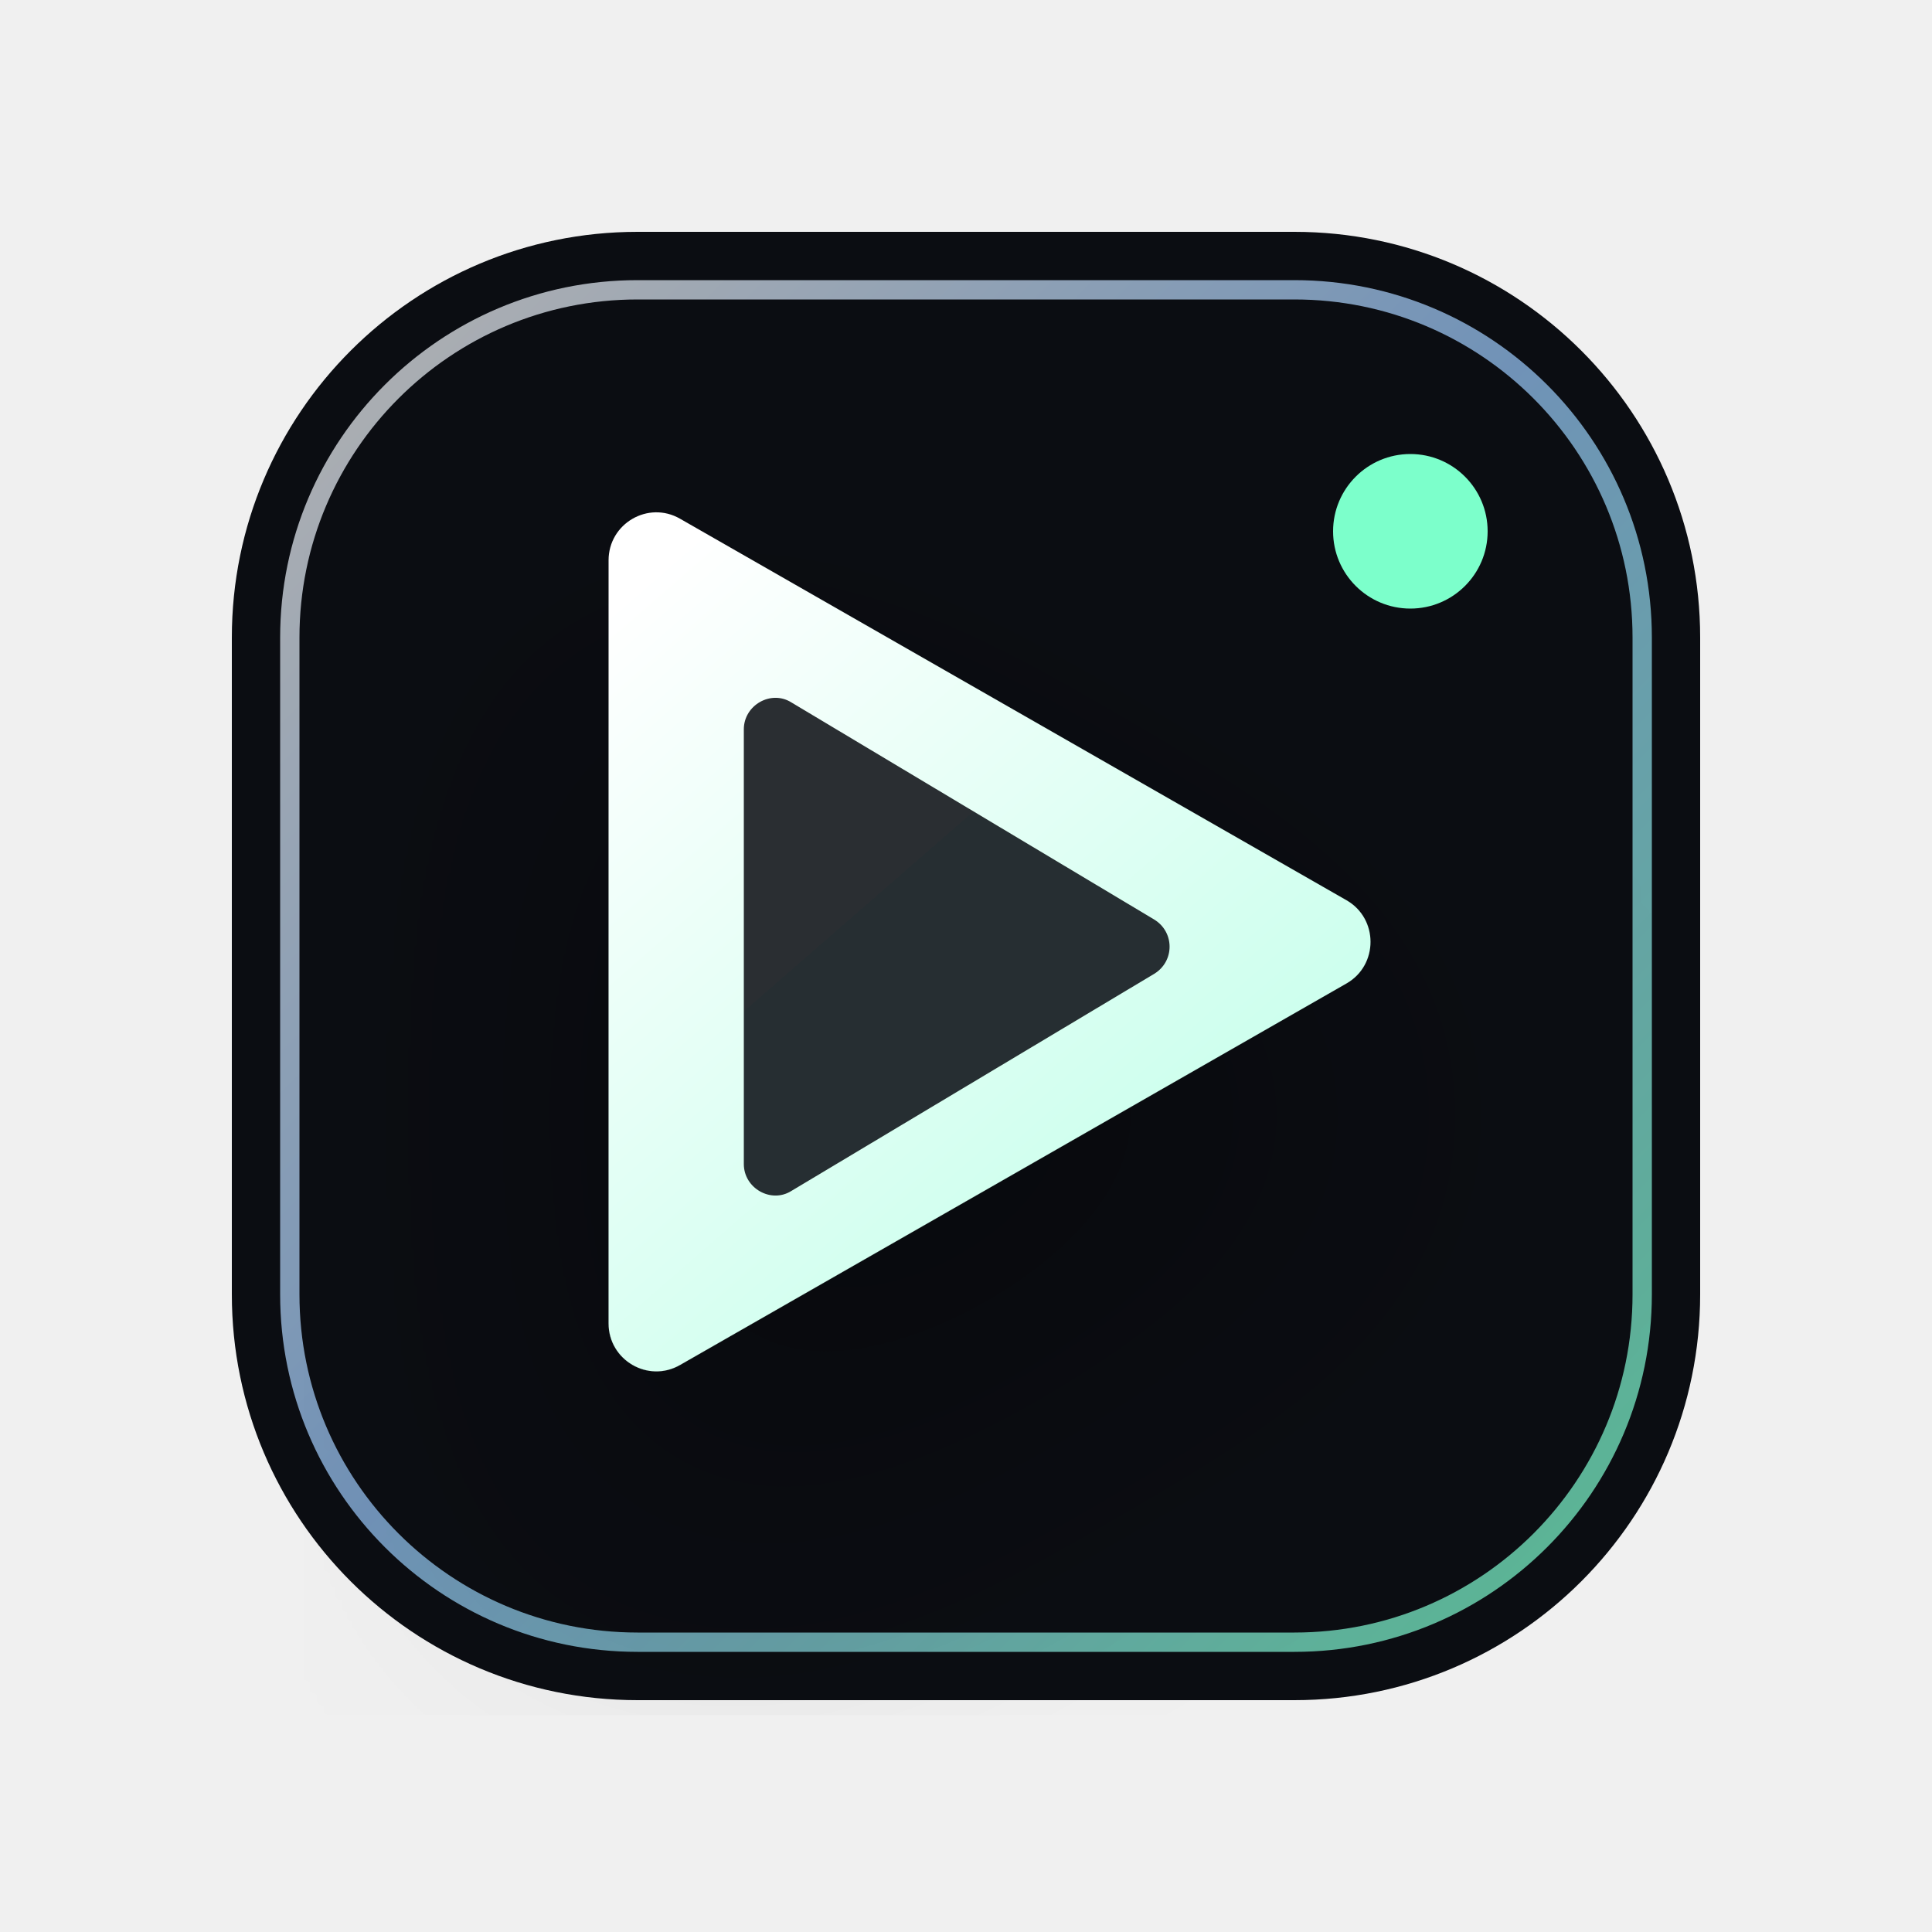
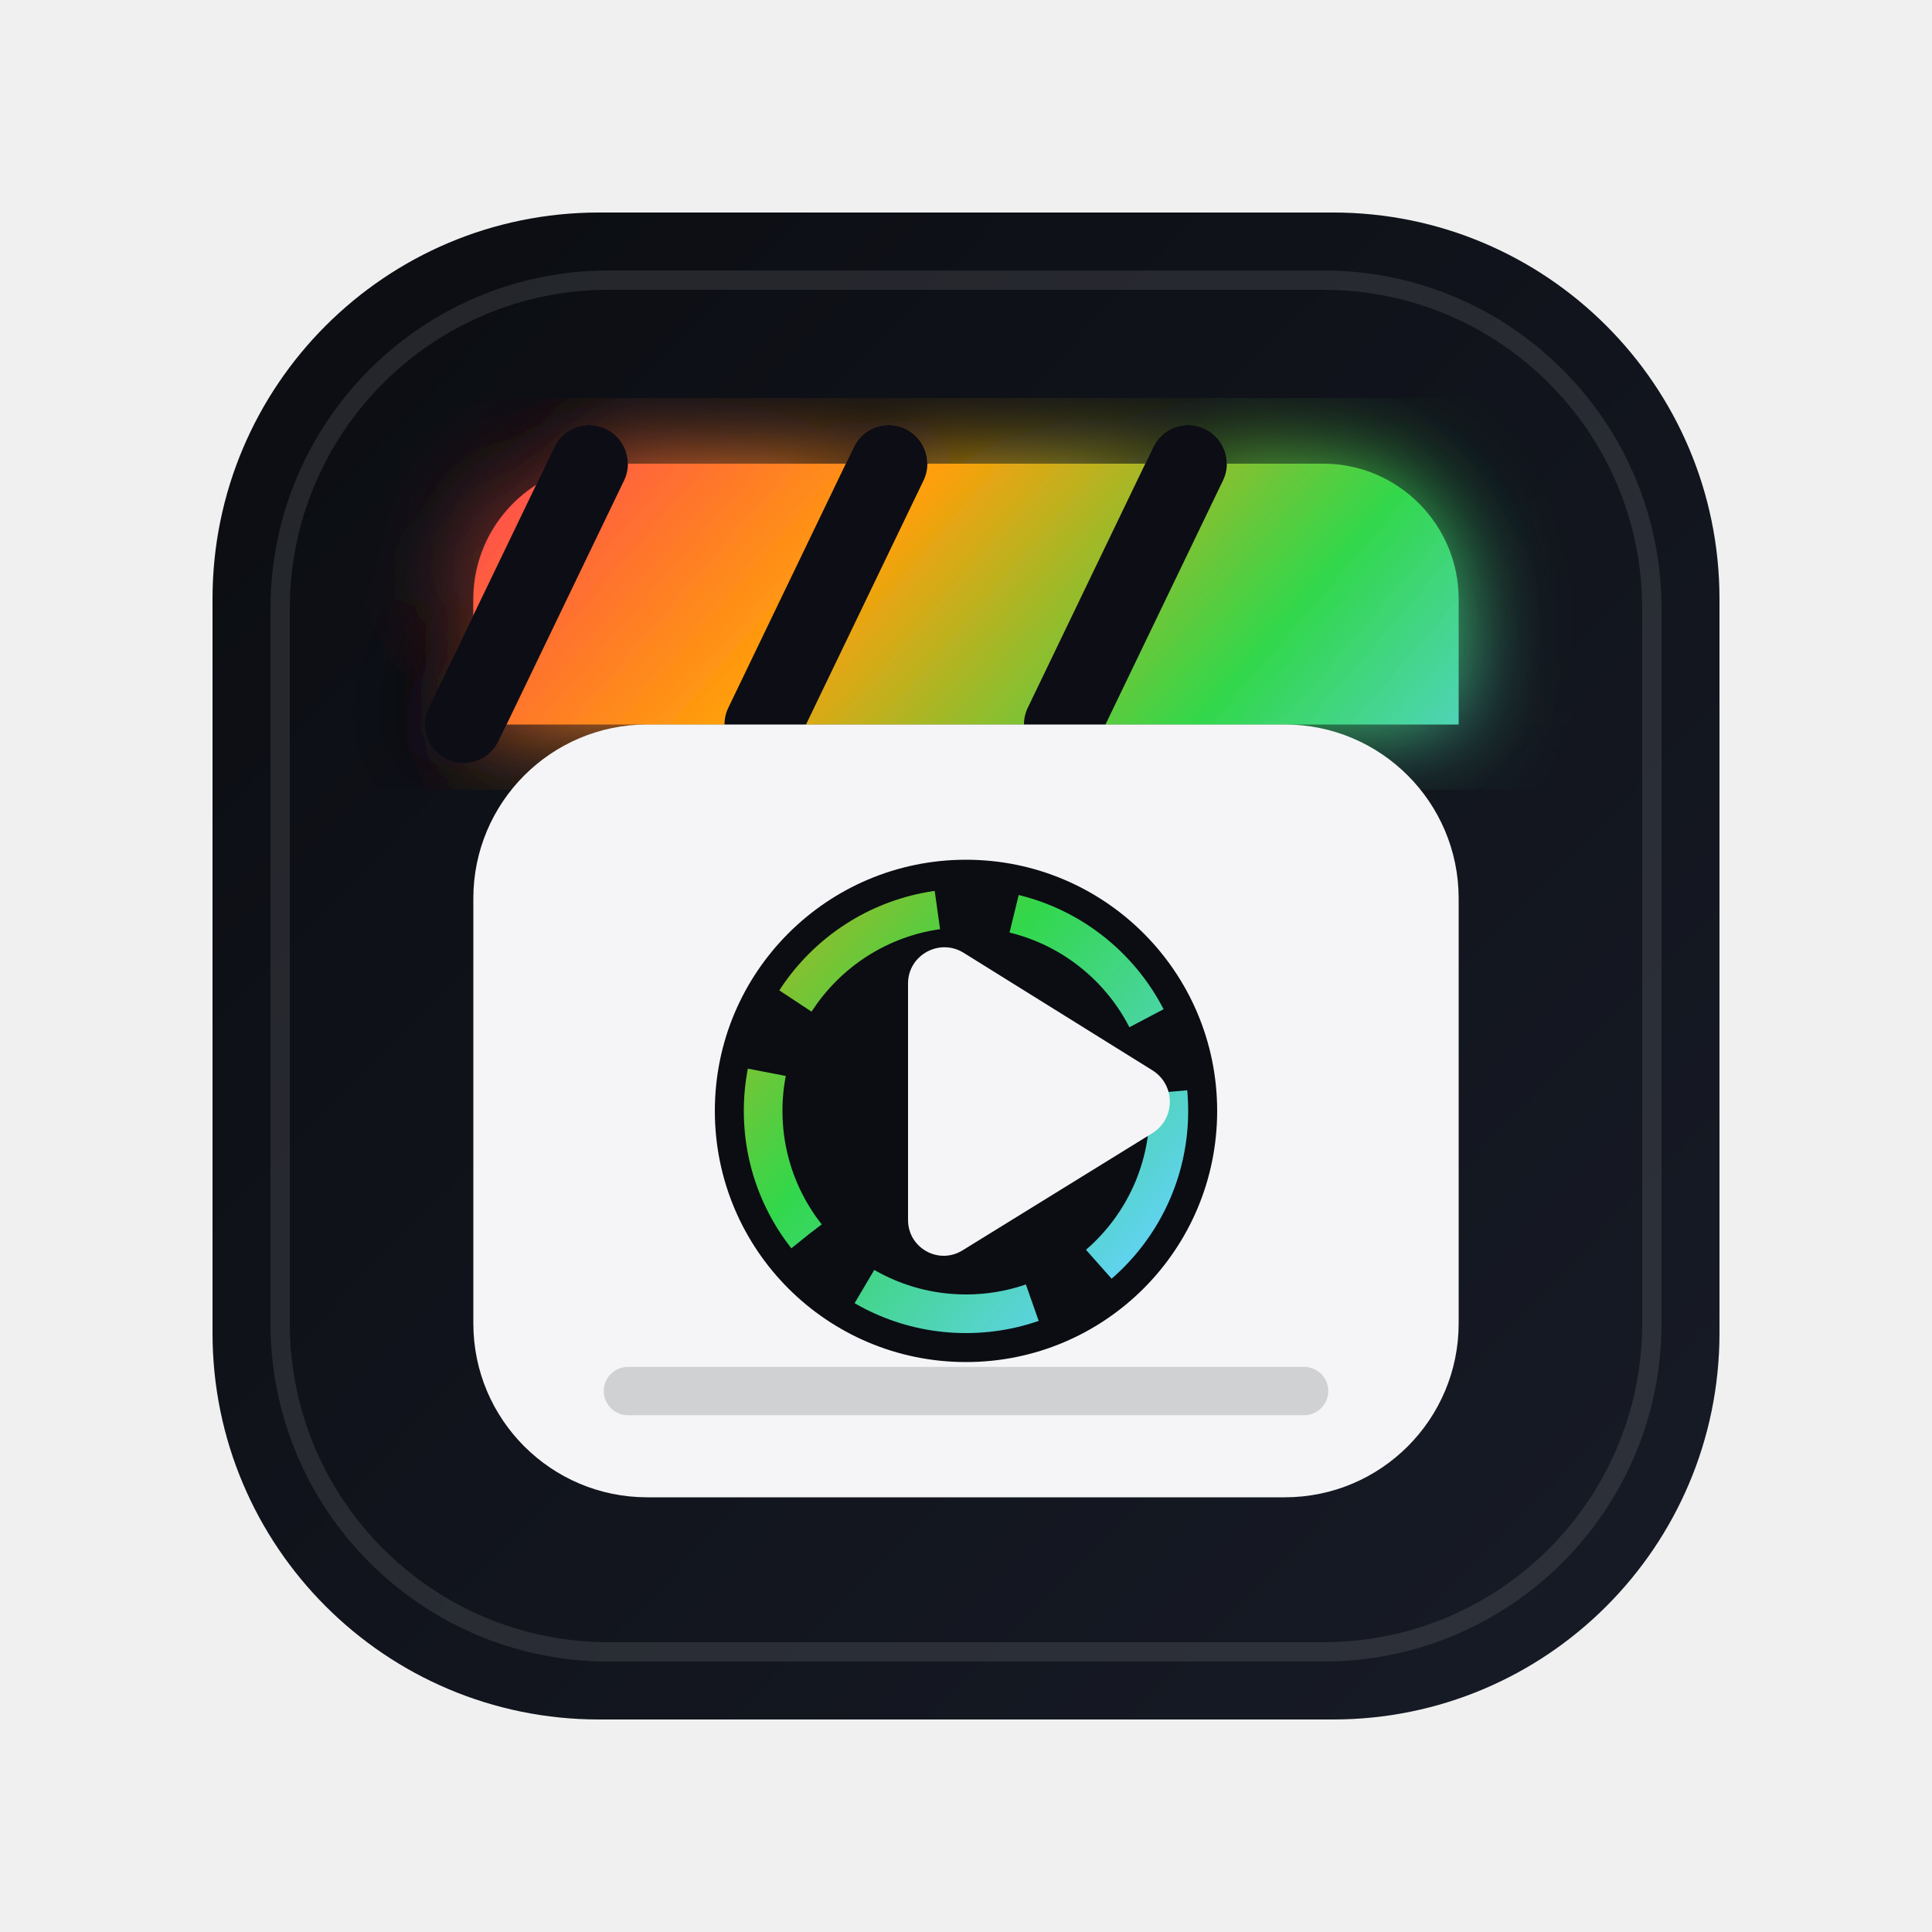
<svg xmlns="http://www.w3.org/2000/svg" width="200" height="200" viewBox="0 0 200 200" fill="none">
  <defs>
-     <linearGradient id="g" x1="35" y1="35" x2="165" y2="165" gradientUnits="userSpaceOnUse">
-       <stop stop-color="#F5F5F7" />
-       <stop offset="0.48" stop-color="#9CCBFF" />
-       <stop offset="1" stop-color="#7CFFCB" />
+     <linearGradient id="bg" x1="26" y1="28" x2="174" y2="172" gradientUnits="userSpaceOnUse">
+       <stop stop-color="#0B0D12" />
+       <stop offset="1" stop-color="#171B26" />
    </linearGradient>
-     <linearGradient id="p" x1="69" y1="58" x2="143" y2="143" gradientUnits="userSpaceOnUse">
-       <stop stop-color="#FFFFFF" />
-       <stop offset="1" stop-color="#B8FFE6" />
+     <linearGradient id="rainbow" x1="40" y1="48" x2="158" y2="150" gradientUnits="userSpaceOnUse">
+       <stop stop-color="#FF375F" />
+       <stop offset="0.28" stop-color="#FF9F0A" />
+       <stop offset="0.52" stop-color="#32D74B" />
+       <stop offset="0.74" stop-color="#64D2FF" />
+       <stop offset="1" stop-color="#BF5AF2" />
    </linearGradient>
-     <filter id="shadow" x="-40%" y="-40%" width="180%" height="180%">
-       <feDropShadow dx="0" dy="18" stdDeviation="18" flood-color="#000000" flood-opacity="0.32" />
+     <filter id="glow" x="-25%" y="-25%" width="150%" height="150%">
+       <feGaussianBlur stdDeviation="5" result="blur" />
+       <feMerge>
+         <feMergeNode in="blur" />
+         <feMergeNode in="SourceGraphic" />
+       </feMerge>
    </filter>
  </defs>
-   <rect x="24" y="24" width="152" height="152" rx="42" fill="#0B0D12" />
-   <rect x="30" y="30" width="140" height="140" rx="36" stroke="url(#g)" stroke-opacity="0.7" stroke-width="2" />
-   <g filter="url(#shadow)">
-     <path d="M63 58C63 54.2 67.1 51.8 70.4 53.7L139.4 93.2C142.7 95.1 142.7 99.9 139.4 101.8L70.4 141.3C67.1 143.2 63 140.8 63 137V58Z" fill="url(#p)" />
-     <path d="M77 75.5C77 73 79.8 71.4 81.9 72.7L119.5 95.2C121.6 96.5 121.6 99.5 119.5 100.8L81.9 123.3C79.8 124.6 77 123 77 120.5V75.5Z" fill="#0B0D12" fill-opacity="0.86" />
+   <rect x="22" y="22" width="156" height="156" rx="40" fill="url(#bg)" />
+   <rect x="29" y="29" width="142" height="142" rx="34" stroke="white" stroke-opacity=".10" stroke-width="2" />
+   <g filter="url(#glow)">
+     <path d="M49 62C49 54.3 55.3 48 63 48H137C144.7 48 151 54.3 151 62V75H49V62Z" fill="url(#rainbow)" />
+     <path d="M61 48L48 75" stroke="#0B0D12" stroke-width="8" stroke-linecap="round" />
+     <path d="M92 48L79 75" stroke="#0B0D12" stroke-width="8" stroke-linecap="round" />
+     <path d="M123 48L110 75" stroke="#0B0D12" stroke-width="8" stroke-linecap="round" />
  </g>
-   <circle cx="146" cy="55" r="8" fill="#7CFFCB" />
+   <rect x="49" y="75" width="102" height="80" rx="18" fill="#F5F5F7" />
+   <circle cx="100" cy="115" r="26" fill="#0B0D12" />
+   <circle cx="100" cy="115" r="21" stroke="url(#rainbow)" stroke-width="4" stroke-dasharray="18 8" />
+   <path d="M94 101.8C94 98.9 97.2 97.1 99.7 98.6L119.3 110.8C121.7 112.3 121.7 115.8 119.3 117.3L99.7 129.4C97.2 131 94 129.2 94 126.3V101.8Z" fill="#F5F5F7" />
+   <path d="M65 144H135" stroke="#0B0D12" stroke-opacity=".16" stroke-width="5" stroke-linecap="round" />
</svg>
